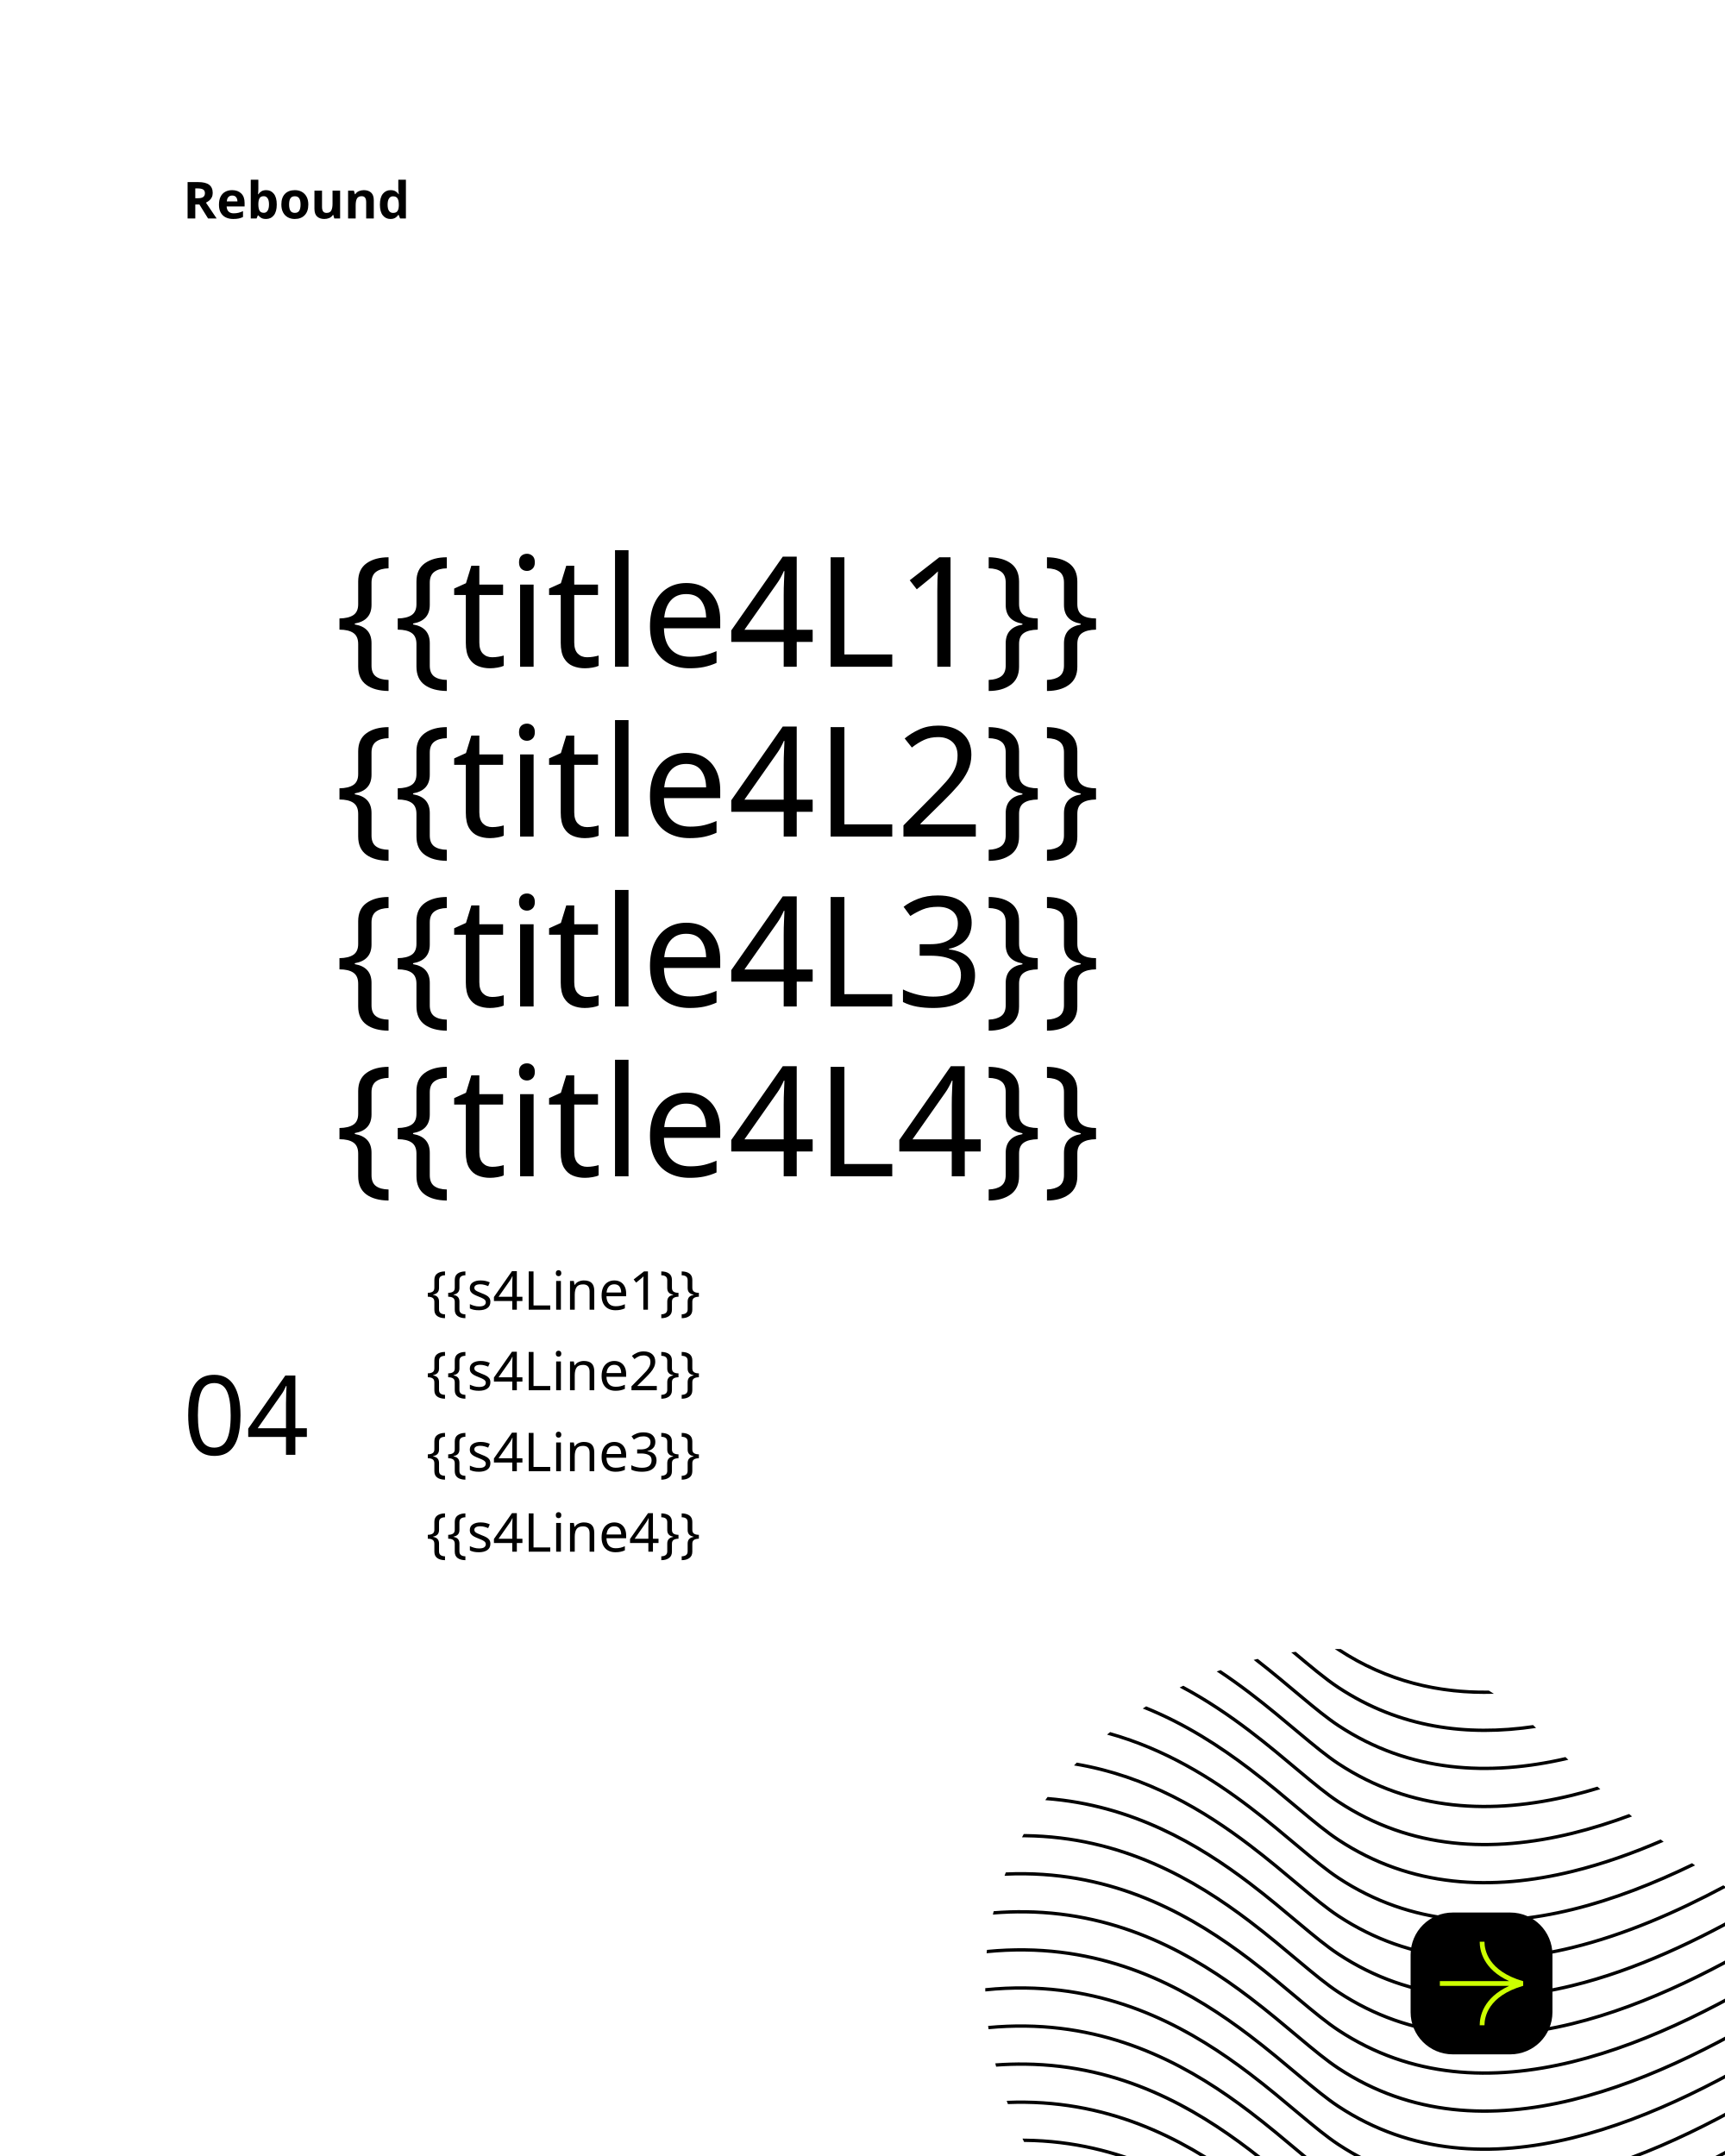
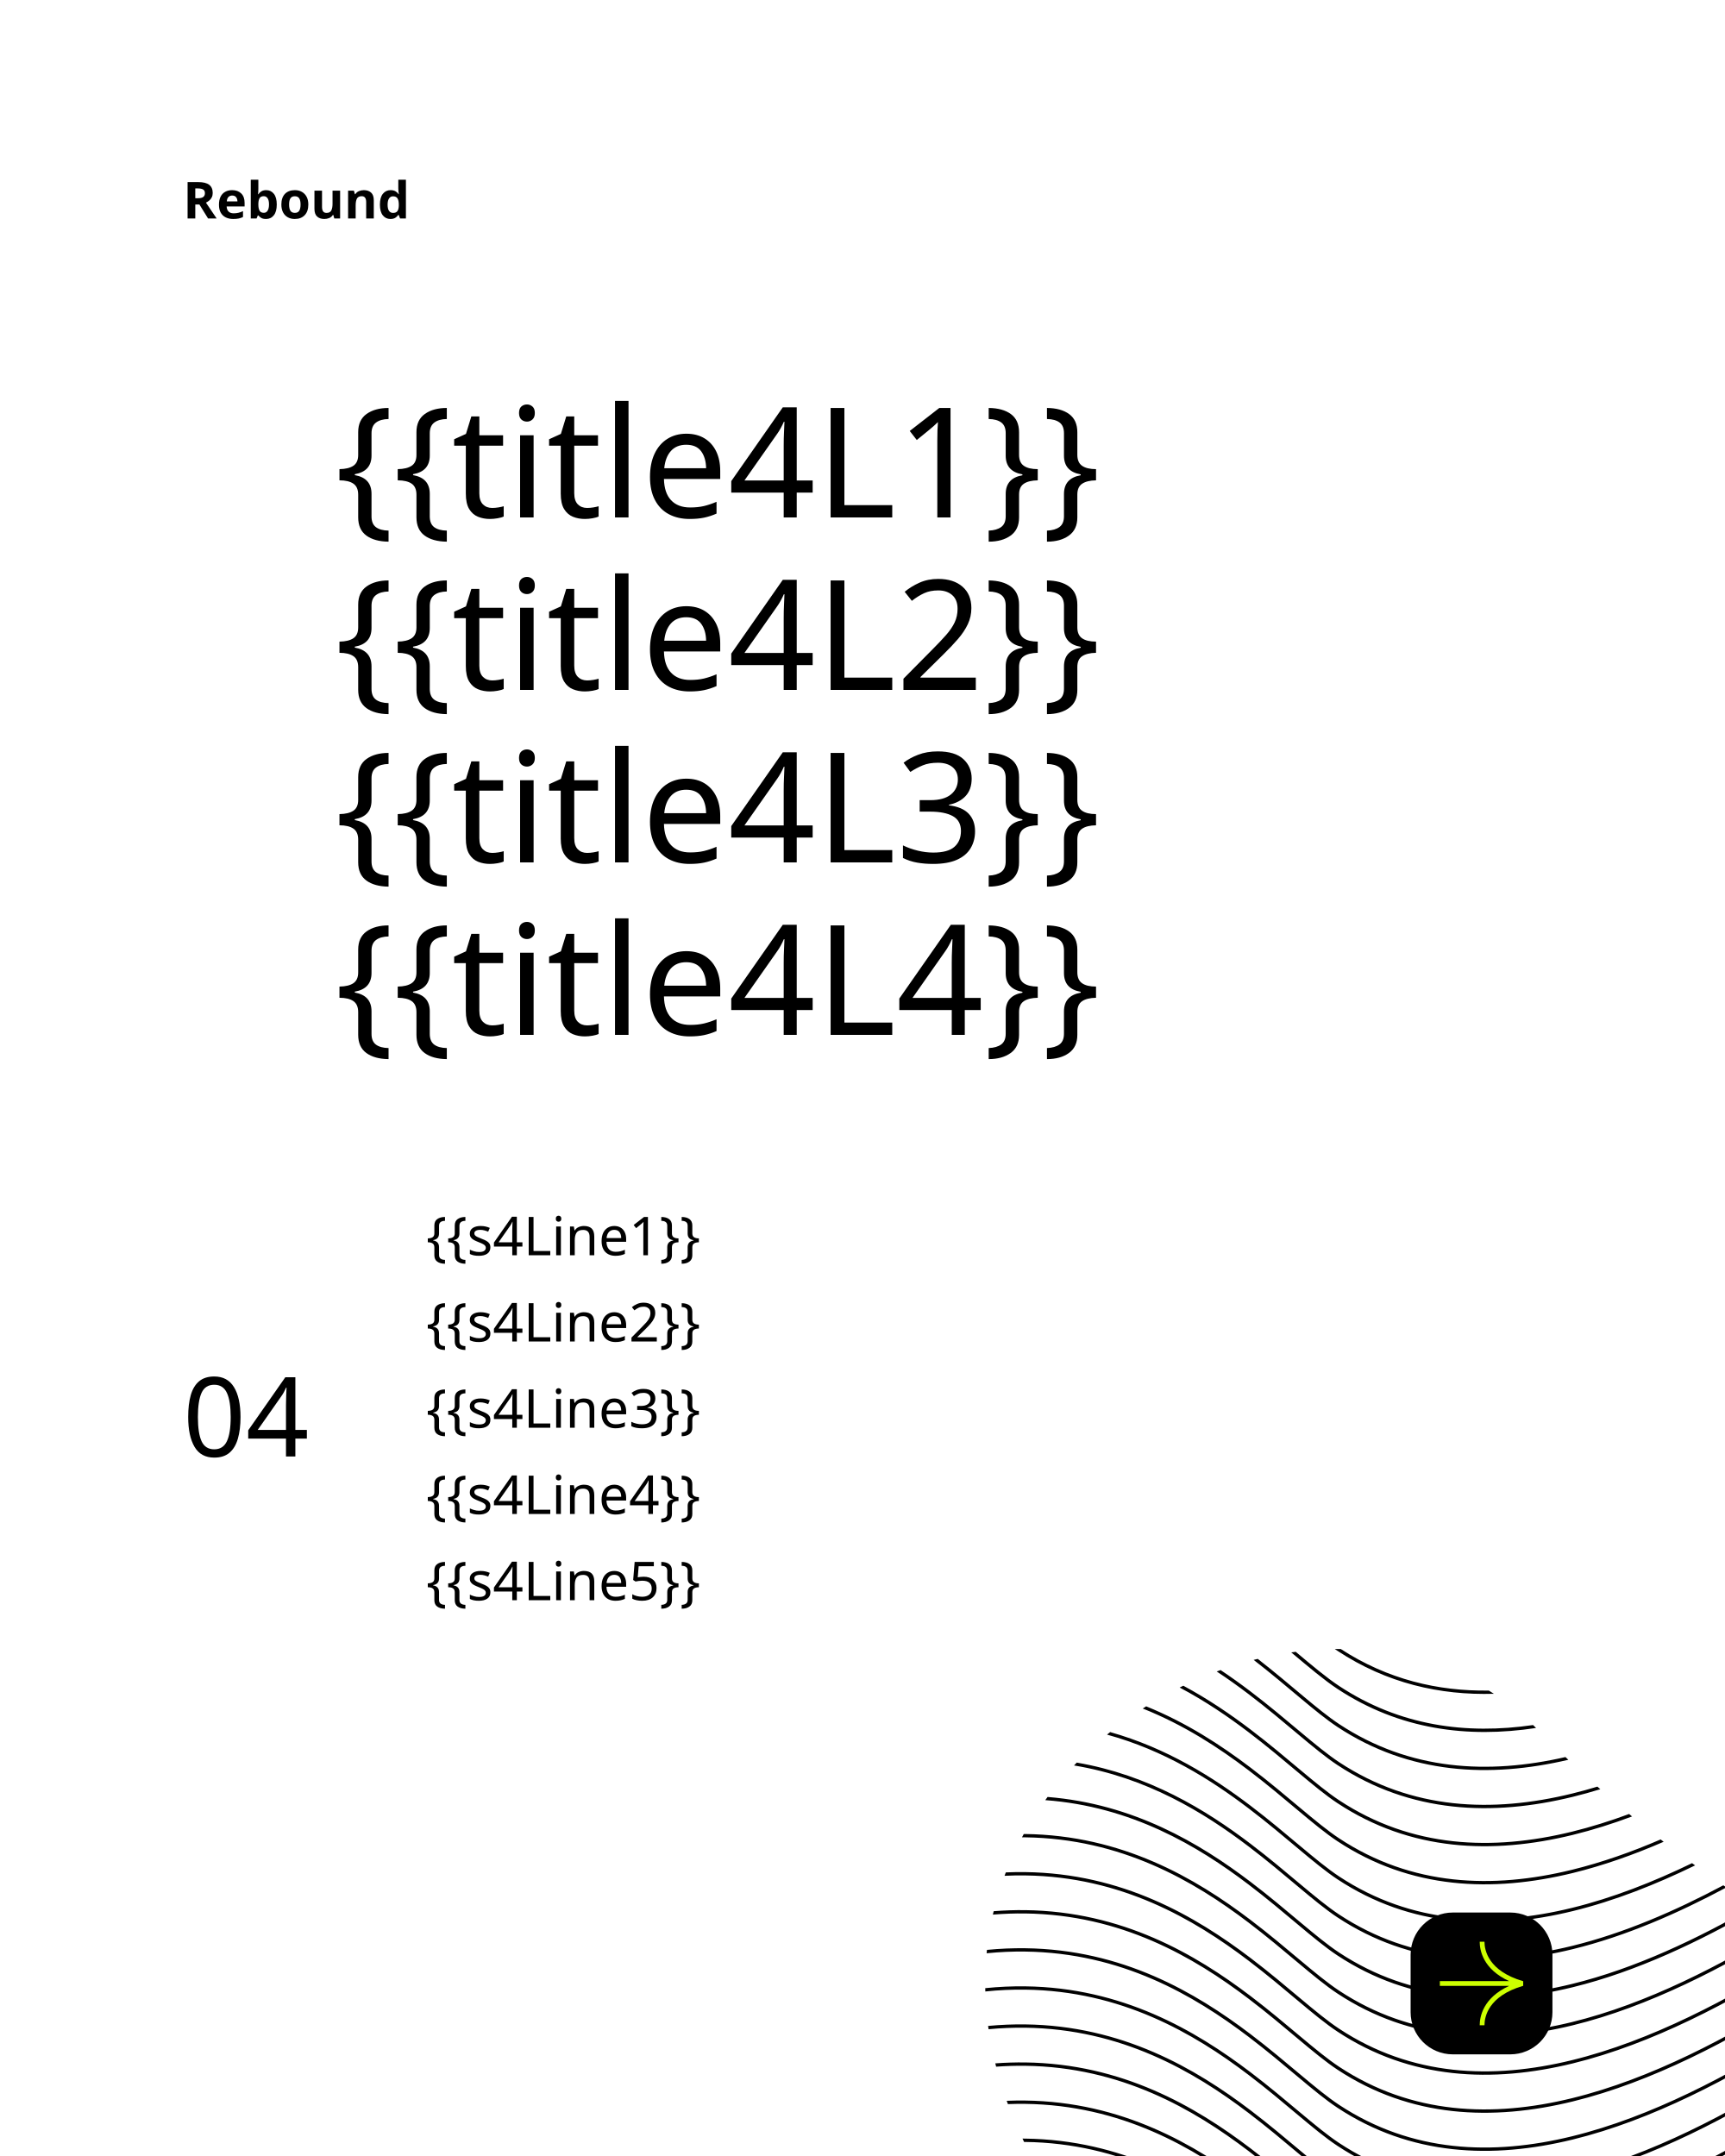
<svg xmlns="http://www.w3.org/2000/svg" viewBox="0 0 900 1125">
  <defs>
    <style>
      @font-face {
        font-family: 'Poppins';
        src: url('fonts/Poppins-Regular.ttf') format('truetype');
        font-weight: 400; /* normal */
        font-style: normal;
      }
      @font-face {
        font-family: 'Poppins';
        src: url('fonts/Poppins-Medium.ttf') format('truetype'); /* Definida por consistencia */
        font-weight: 500; /* medium */
        font-style: normal;
      }
      @font-face {
        font-family: 'Poppins';
        src: url('fonts/Poppins-Bold.ttf') format('truetype');
        font-weight: 700; /* bold */
        font-style: normal;
      }
      .cls-1 {
        font-size: 80px;
        font-family: 'Poppins', sans-serif;
        font-weight: 400;
      }
      .cls-1, .cls-2, .cls-3 {
        font-family: 'Poppins', sans-serif;
        font-weight: 400;
      }
      .cls-4, .cls-5 {
        fill: #fff;
      }
      .cls-2 {
        font-size: 57.6px;
      }
      .cls-3 {
        font-size: 28px;
      }
      .cls-5, .cls-6 {
        fill-rule: evenodd;
      }
      .cls-7 {
        fill: none;
      }
      .cls-8 {
        clip-path: url(#clippath-1);
      }
      .cls-9 {
        fill: #cf0;
      }
      .cls-10 {
        font-family: 'Poppins', sans-serif;
        font-size: 26.6px;
        font-weight: 700;
      }
      .cls-11 {
        clip-path: url(#clippath-2);
      }
      .cls-12 {
        clip-path: url(#clippath);
      }
    </style>
    <clipPath id="clippath">
      <rect class="cls-7" x="514.03" y="860.45" width="385.97" height="264.55" />
    </clipPath>
    <clipPath id="clippath-1">
      <rect class="cls-7" x="-404.79" y="860.45" width="385.97" height="264.55" />
    </clipPath>
    <clipPath id="clippath-2">
      <rect class="cls-7" x="751.22" y="1013.21" width="43.5" height="43.5" />
    </clipPath>
  </defs>
  <g id="BACKGROUND">
    <rect class="cls-4" y="0" width="900" height="1125" />
  </g>
  <g id="TEXTO">
    <g>
-       {% if s4Line1 %}<text class="cls-3" transform="translate(222.42 683.41)">
+       {% if s4Line1 %}<text class="cls-3" transform="translate(222.42 655.00)">
        <tspan x="0" y="0">{{s4Line1}}</tspan>
      </text>{% endif %}
-       {% if s4Line2 %}<text class="cls-3" transform="translate(222.42 725.43)">
+       {% if s4Line2 %}<text class="cls-3" transform="translate(222.42 700.00)">
        <tspan x="0" y="0">{{s4Line2}}</tspan>
      </text>{% endif %}
-       {% if s4Line3 %}<text class="cls-3" transform="translate(222.42 767.68)">
+       {% if s4Line3 %}<text class="cls-3" transform="translate(222.42 745.00)">
        <tspan x="0" y="0">{{s4Line3}}</tspan>
      </text>{% endif %}
-       {% if s4Line4 %}<text class="cls-3" transform="translate(222.42 809.68)">
+       {% if s4Line4 %}<text class="cls-3" transform="translate(222.42 790.00)">
        <tspan x="0" y="0">{{s4Line4}}</tspan>
+       </text>{% endif %}
+       {% if s4Line5 %}<text class="cls-3" transform="translate(222.42 835.00)">
+         <tspan x="0" y="0">{{s4Line5}}</tspan>
      </text>{% endif %}
    </g>
    <text class="cls-10" transform="translate(95.48 114)">
      <tspan x="0" y="0">Rebound</tspan>
    </text>
-     <text class="cls-2" transform="translate(95.36 759.12)">
+     <text class="cls-2" transform="translate(95.36 760.00)">
      <tspan x="0" y="0">04</tspan>
    </text>
-     {% if title4L1 %}<text class="cls-1" transform="translate(174.88 347.91)">
+     {% if title4L1 %}<text class="cls-1" transform="translate(174.88 270.00)">
      <tspan x="0" y="0">{{title4L1}}</tspan>
    </text>{% endif %}
-     {% if title4L2 %}<text class="cls-1" transform="translate(174.88 436.54)">
+     {% if title4L2 %}<text class="cls-1" transform="translate(174.88 360.00)">
      <tspan x="0" y="0">{{title4L2}}</tspan>
    </text>{% endif %}
-     {% if title4L3 %}<text class="cls-1" transform="translate(174.88 525.17)">
+     {% if title4L3 %}<text class="cls-1" transform="translate(174.88 450.00)">
      <tspan x="0" y="0">{{title4L3}}</tspan>
    </text>{% endif %}
-     {% if title4L4 %}<text class="cls-1" transform="translate(174.88 613.8)">
+     {% if title4L4 %}<text class="cls-1" transform="translate(174.88 540.00)">
      <tspan x="0" y="0">{{title4L4}}</tspan>
    </text>{% endif %}
  </g>
  <g id="MISC">
    <g class="cls-12">
      <path class="cls-6" d="M696.41,860.46c.44.3.88.6,1.32.89,25.79,17.02,53.54,23.3,81.68,22.47-.87-.57-1.75-1.13-2.63-1.68-26.6.37-52.8-5.81-77.24-21.68-1.04,0-2.08,0-3.12,0ZM676.02,861.91c-.77.1-1.54.21-2.32.32,9.19,7.7,17.14,14.44,24.04,18.99,32.49,21.44,68.09,25.84,103.67,20.44l-.27-.27c-.25-.24-.5-.49-.75-.74l-.54-.52c-34.74,5.03-69.44.55-101.15-20.37-6.55-4.32-14.06-10.63-22.68-17.86ZM656.22,865.61l-.75.18c-.32.08-.64.16-.96.24l-.43.11c17.98,13.9,32.27,27.42,43.66,34.94,37.63,24.82,79.41,26.81,120.52,17.18-.5-.48-1-.95-1.5-1.43-40.3,9.23-81.2,7.12-118.06-17.2-11.14-7.35-25.05-20.45-42.48-34.03ZM636.84,871.44l-.44.16c-.31.11-.63.23-.94.34l-.65.24c5.87,3.86,11.41,7.85,16.65,11.83,19.22,14.6,34.34,29.07,46.28,36.95,38.32,25.28,80.95,26.88,122.79,16.64,4.82-1.18,9.63-2.52,14.42-3.99l-.79-.7-.73-.65c-4.42,1.34-8.87,2.57-13.32,3.65-41.37,10.12-83.53,8.59-121.42-16.4-11.92-7.86-27.01-22.31-46.19-36.88-4.95-3.76-10.17-7.53-15.67-11.19ZM617.39,879.61l-.39.19c-.3.15-.6.29-.9.44l-.63.31c13.37,7.07,25.31,15.22,35.98,23.33,19.22,14.6,34.34,29.07,46.28,36.95,38.32,25.28,80.95,26.87,122.79,16.64,10.4-2.55,20.76-5.82,30.99-9.65l-.69-.57-.85-.71c-9.87,3.65-19.84,6.79-29.86,9.24-41.37,10.12-83.53,8.59-121.42-16.4-11.92-7.86-27.01-22.31-46.19-36.88-10.45-7.94-22.11-15.91-35.11-22.89ZM598.02,890.36l-.36.23c-.28.18-.57.36-.85.54l-.59.38c21.44,8.52,39.69,20.43,55.24,32.25,19.22,14.6,34.34,29.07,46.28,36.95,38.32,25.28,80.95,26.87,122.79,16.64,16.03-3.92,31.95-9.58,47.46-16.31-.52-.4-1.04-.81-1.56-1.22-15.14,6.52-30.67,12.01-46.31,15.84-41.37,10.12-83.53,8.59-121.42-16.4-11.92-7.86-27.01-22.31-46.19-36.88-15.39-11.69-33.4-23.46-54.49-32.01ZM579.23,903.78l-.42.34c-.26.21-.52.43-.78.64l-.44.37c29.71,8.14,54,23.39,73.88,38.5,19.22,14.6,34.34,29.07,46.28,36.95,38.32,25.28,80.95,26.88,122.79,16.64,21.74-5.32,43.27-13.83,63.86-23.86-.53-.38-1.06-.77-1.59-1.16-20.23,9.8-41.35,18.12-62.69,23.34-41.37,10.12-83.53,8.59-121.42-16.4-11.92-7.86-27.01-22.31-46.19-36.88-19.77-15.02-43.87-30.17-73.28-38.46ZM561.81,919.7l-.11.12c-.23.24-.47.49-.7.73l-.64.67c37.71,6.21,67.5,24.34,91.09,42.27,19.22,14.6,34.34,29.07,46.28,36.95,38.32,25.28,80.95,26.88,122.79,16.64,27.57-6.75,54.81-18.63,80.22-32.23l-1.05-.71-.57-.39c-25.06,13.36-51.87,25.01-79.01,31.65-41.37,10.12-83.53,8.59-121.42-16.4-11.92-7.86-27.01-22.31-46.19-36.88-23.55-17.89-53.23-35.96-90.7-42.4ZM546.58,937.66l-.51.68c-.2.27-.4.54-.6.82l-.11.15c44.91,3.32,79.45,23.82,106.08,44.05,19.22,14.6,34.34,29.07,46.28,36.95,38.32,25.28,80.95,26.87,122.79,16.64,33.58-8.22,66.66-24.06,96.56-41.34l-.36-.23-1.29-.83c-29.56,17.03-62.19,32.6-95.33,40.7-41.37,10.12-83.53,8.59-121.42-16.4-11.92-7.86-27.01-22.31-46.19-36.88-26.65-20.25-61.16-40.73-105.92-44.32ZM534.15,956.98c-.32.57-.63,1.15-.94,1.73.56,0,1.12,0,1.68.01,50.07.64,87.89,22.72,116.56,44.51,19.22,14.6,34.34,29.07,46.28,36.95,38.32,25.28,80.95,26.88,122.79,16.64,39.84-9.75,78.97-30.23,112.93-51.11l-.69-.41-.99-.6c-33.64,20.63-72.3,40.8-111.66,50.43-41.37,10.12-83.53,8.59-121.42-16.4-11.92-7.86-27.01-22.31-46.19-36.88-28.92-21.97-67.09-44.22-117.59-44.86h-.76ZM524.78,977.02c-.23.59-.45,1.18-.67,1.77,3.66-.18,7.25-.24,10.79-.19,50.07.64,87.89,22.72,116.56,44.51,19.22,14.6,34.34,29.07,46.28,36.95,38.32,25.28,80.95,26.88,122.79,16.64,41.7-10.2,82.61-32.16,117.65-54.03,4-2.5,8.18-4.85,12.49-7.04-.61-.34-1.22-.68-1.82-1.02-4,2.06-7.87,4.26-11.59,6.58-34.89,21.78-75.62,43.66-117.14,53.81-41.37,10.12-83.53,8.59-121.42-16.4-11.92-7.86-27.01-22.31-46.19-36.88-28.92-21.97-67.09-44.22-117.59-44.86-3.33-.04-6.71,0-10.14.16ZM518.44,997.27l-.2.85-.21.92c5.77-.47,11.4-.66,16.87-.59,50.07.64,87.89,22.72,116.56,44.51,19.22,14.6,34.34,29.07,46.28,36.95,38.32,25.28,80.95,26.87,122.79,16.64,41.7-10.2,82.61-32.16,117.65-54.03,10.04-6.27,21.13-11.59,32.95-15.84l-.73-.41c-.29-.16-.57-.32-.86-.48l-.42-.23c-11.41,4.21-22.13,9.4-31.86,15.48-34.89,21.78-75.62,43.66-117.14,53.81-41.37,10.12-83.53,8.59-121.42-16.4-11.92-7.86-27.01-22.31-46.19-36.88-28.92-21.97-67.09-44.22-117.59-44.86-5.35-.07-10.84.11-16.48.55ZM514.94,1017.45c-.06.57-.12,1.17-.18,1.76,6.92-.69,13.63-.97,20.13-.88,50.07.64,87.89,22.72,116.56,44.5,19.22,14.6,34.34,29.07,46.28,36.95,38.32,25.28,80.95,26.87,122.79,16.64,41.7-10.2,82.61-32.16,117.65-54.03,15.93-9.94,34.51-17.51,54.49-22.22-.63-.44-1.27-.88-1.91-1.32-19.59,4.77-37.82,12.28-53.5,22.07-34.89,21.78-75.62,43.66-117.14,53.81-41.37,10.12-83.53,8.59-121.42-16.4-11.92-7.86-27.01-22.31-46.19-36.88-28.92-21.97-67.09-44.22-117.59-44.86-6.46-.08-13.11.19-19.97.86ZM514.04,1037.41c.01.59.02,1.17.04,1.74,7.16-.74,14.1-1.04,20.81-.95,50.07.64,87.89,22.72,116.56,44.51,19.22,14.6,34.34,29.07,46.28,36.95,38.32,25.28,80.95,26.88,122.79,16.64,41.7-10.2,82.61-32.16,117.65-54.03,21.31-13.3,47.38-22.35,75.16-26.01-.58-.51-1.16-1.01-1.75-1.5-27.48,3.82-53.22,12.85-74.34,26.04-34.89,21.78-75.62,43.66-117.14,53.81-41.37,10.12-83.53,8.59-121.42-16.4-11.92-7.86-27.01-22.31-46.19-36.88-28.92-21.97-67.09-44.22-117.59-44.86-6.74-.09-13.69.21-20.87.95ZM515.54,1057.13c.08.58.16,1.15.24,1.72,6.56-.62,12.93-.86,19.11-.79,50.07.64,87.89,22.72,116.56,44.51,19.22,14.6,34.34,29.07,46.28,36.95,38.32,25.28,80.95,26.88,122.79,16.64,41.7-10.2,82.61-32.16,117.65-54.03,26.03-16.25,59.14-26.14,93.84-27.63-.5-.55-1-1.1-1.52-1.65-34.48,1.71-67.33,11.64-93.24,27.81-34.89,21.78-75.62,43.66-117.14,53.81-41.37,10.12-83.53,8.6-121.42-16.4-11.92-7.86-27.01-22.31-46.19-36.88-28.92-21.97-67.09-44.22-117.59-44.86-6.26-.08-12.72.17-19.37.8ZM519.29,1076.68l.19.76.24.95c5.18-.37,10.23-.52,15.17-.46,50.07.64,87.89,22.72,116.56,44.5,19.22,14.6,34.34,29.07,46.28,36.95,38.32,25.28,80.95,26.87,122.79,16.64,41.7-10.2,82.61-32.16,117.65-54.03,29.96-18.7,69.32-28.99,109.64-27.73-.41-.59-.82-1.17-1.24-1.76-40.24-1.01-79.42,9.34-109.33,28.01-34.89,21.78-75.62,43.66-117.14,53.81-41.37,10.12-83.53,8.59-121.42-16.4-11.92-7.86-27.01-22.31-46.19-36.88-28.92-21.97-67.09-44.22-117.59-44.86-5.08-.06-10.29.09-15.62.48ZM525.24,1096.21c.2.56.41,1.14.63,1.71,3.05-.12,6.06-.15,9.02-.12,50.07.64,87.89,22.72,116.56,44.51,19.22,14.6,34.34,29.07,46.28,36.95,38.32,25.28,80.95,26.88,122.79,16.64,41.7-10.2,82.61-32.16,117.65-54.03,33.02-20.61,77.44-31,122.02-26.98-.3-.6-.62-1.21-.93-1.81-44.61-3.79-88.96,6.69-122.01,27.31-34.89,21.78-75.62,43.66-117.14,53.81-41.37,10.12-83.53,8.59-121.42-16.4-11.92-7.86-27.01-22.31-46.19-36.88-28.92-21.97-67.09-44.22-117.59-44.86-3.17-.04-6.4,0-9.67.14ZM533.48,1115.93c.27.56.55,1.15.84,1.74h.58c50.07.64,87.89,22.73,116.56,44.51,19.22,14.6,34.34,29.07,46.28,36.95,38.32,25.28,80.95,26.88,122.79,16.64,41.7-10.2,82.61-32.16,117.65-54.03,35.17-21.95,83.27-32.31,130.71-26.01-.2-.6-.4-1.21-.61-1.82-47.58-6.12-95.75,4.33-131.02,26.35-34.89,21.78-75.62,43.66-117.14,53.81-41.37,10.12-83.53,8.59-121.42-16.4-11.92-7.86-27.01-22.31-46.19-36.88-28.92-21.97-67.09-44.22-117.59-44.86-.47,0-.95-.01-1.43-.01ZM544.28,1136.18l.48.82.6,1c44.92,3.32,79.45,23.82,106.09,44.05,19.22,14.6,34.34,29.07,46.28,36.95,38.32,25.28,80.95,26.87,122.79,16.64,41.7-10.2,82.61-32.16,117.65-54.03,36.41-22.73,86.69-33.02,135.74-25.28-.09-.59-.19-1.19-.3-1.79-49.31-7.64-99.77,2.76-136.36,25.59-34.89,21.78-75.62,43.66-117.14,53.81-41.37,10.12-83.53,8.59-121.42-16.4-11.92-7.86-27.01-22.31-46.19-36.88-27.1-20.59-62.33-41.42-108.23-44.49ZM558.3,1157.57l.59.82.84,1.16c38.01,6.12,68,24.35,91.72,42.37,19.22,14.6,34.34,29.07,46.28,36.95,38.32,25.28,80.95,26.87,122.79,16.64,41.7-10.2,82.61-32.16,117.65-54.03,36.78-22.96,87.71-33.23,137.24-25.04v-.43c0-.26,0-.51,0-.77v-.55c-49.87-8.18-101.13,2.19-138.17,25.31-34.89,21.78-75.62,43.66-117.14,53.81-41.37,10.12-83.53,8.59-121.42-16.4-11.92-7.86-27.01-22.31-46.19-36.88-24.28-18.44-55.07-37.08-94.21-42.97ZM576.73,1181.26c.56.75,1.1,1.5,1.64,2.25,29.35,8.2,53.38,23.31,73.08,38.28,19.22,14.6,34.34,29.07,46.28,36.95,38.32,25.28,80.95,26.88,122.79,16.64,41.7-10.2,82.61-32.16,117.65-54.03,36.31-22.67,86.42-32.97,135.33-25.34.11-.57.21-1.13.3-1.7-49.36-7.7-99.91,2.69-136.56,25.56-34.89,21.78-75.62,43.66-117.14,53.81-41.37,10.12-83.53,8.59-121.42-16.4-11.92-7.86-27.01-22.31-46.19-36.88-20.33-15.45-45.23-31.03-75.78-39.14ZM590.77,1205.5c.32.73.62,1.45.92,2.18,23.41,8.59,43.12,21.33,59.76,33.97,19.22,14.6,34.34,29.07,46.28,36.95,38.32,25.28,80.95,26.88,122.79,16.64,41.7-10.2,82.61-32.16,117.65-54.03,34.99-21.84,82.79-32.21,130.01-26.1l.1-.26c.09-.25.18-.5.28-.75l.23-.65c-47.75-6.26-96.14,4.19-131.54,26.28-34.89,21.78-75.62,43.66-117.14,53.81-41.37,10.12-83.53,8.59-121.42-16.4-11.92-7.86-27.01-22.31-46.19-36.88-17.12-13.01-37.49-26.11-61.74-34.77ZM598.36,1228.27l.17.71c.07.29.14.57.21.86l.12.51c20.3,8.43,37.69,19.84,52.6,31.17,19.22,14.6,34.34,29.07,46.28,36.95,38.32,25.28,80.95,26.87,122.79,16.64,41.7-10.2,82.61-32.16,117.65-54.03,32.77-20.45,76.77-30.84,120.99-27.07l.36-.61c.14-.24.28-.49.42-.73l.17-.3c-44.89-4-89.6,6.48-122.86,27.24-34.89,21.78-75.62,43.66-117.14,53.81-41.37,10.12-83.53,8.59-121.42-16.4-11.92-7.86-27.01-22.31-46.19-36.88-15.31-11.63-33.21-23.34-54.15-31.87ZM991.07,1297.07c-19.72,4.78-38.06,12.31-53.82,22.14-2.7,1.69-5.44,3.37-8.21,5.06,2.57-.86,5.1-1.74,7.59-2.63l1.53-.96c13.88-8.66,29.77-15.52,46.84-20.26,2.05-1.11,4.07-2.23,6.05-3.36ZM602.42,1249.85l.09.65c.04.29.08.57.12.86l.07.51c18.66,8.24,34.79,18.92,48.76,29.52,19.22,14.6,34.34,29.07,46.28,36.95,38.32,25.28,80.95,26.87,122.79,16.64,41.7-10.2,82.61-32.16,117.65-54.03,29.4-18.35,67.85-28.6,107.41-27.79l.33-.39c.19-.23.39-.47.58-.7l.49-.6c-40.39-1.09-79.72,9.27-109.73,28-34.89,21.78-75.62,43.66-117.14,53.81-41.37,10.12-83.53,8.59-121.42-16.4-11.92-7.86-27.01-22.31-46.19-36.88-14.31-10.87-30.88-21.81-50.08-30.16ZM1027.24,1271.72c-33.28,2.16-64.89,11.96-89.98,27.63-26.76,16.71-56.96,33.47-88.32,44.96,3.2-.57,6.35-1.16,9.46-1.77,28.29-11.31,55.45-26.53,79.78-41.72,24.28-15.16,54.74-24.79,86.87-27.22.74-.62,1.47-1.25,2.19-1.88ZM604.84,1270.79l.02.22.18,1.78c17.67,8.08,33.04,18.31,46.42,28.47,19.22,14.6,34.34,29.07,46.28,36.95,27.33,18.03,56.84,24.01,86.71,22.25,1.74-.73,3.51-1.44,5.33-2.14-31.34,2.83-62.43-2.66-91.08-21.56-11.92-7.86-27.01-22.31-46.19-36.88-13.7-10.41-29.48-20.88-47.67-29.09ZM607.04,1291.67l.13,1.05.12.99c16.73,7.91,31.36,17.7,44.17,27.43,19.22,14.6,34.34,29.07,46.28,36.95,16.13,10.64,33.02,17.08,50.3,20.22l.98-.5c.38-.19.76-.39,1.14-.58l.46-.24c-17.84-2.93-35.3-9.38-51.92-20.35-11.92-7.86-27.01-22.31-46.19-36.88-13.15-9.99-28.21-20.04-45.47-28.08ZM618.82,1337.37c.46.93.93,1.86,1.42,2.77,11.46,6.43,21.83,13.6,31.21,20.73,12.73,9.67,23.66,19.28,33.06,26.96,1.39.41,2.77.77,4.12,1.1-10.07-8.02-21.99-18.7-36.13-29.45-10.07-7.65-21.26-15.33-33.69-22.12ZM610.6,1313.24c.17.73.33,1.46.51,2.19,15.15,7.56,28.53,16.59,40.35,25.57,19.22,14.6,34.34,29.07,46.28,36.95,7.02,4.63,14.19,8.47,21.48,11.59.97-.21,1.93-.44,2.88-.68-7.95-3.23-15.76-7.31-23.41-12.36-11.92-7.86-27.01-22.31-46.19-36.88-12.24-9.3-26.13-18.64-41.91-26.38Z" />
    </g>
  </g>
  <g id="ICONOS">
    <rect x="735.97" y="997.96" width="74" height="74" rx="22" ry="22" />
    <g class="cls-11">
      <path class="cls-9" d="M794.71,1033.8v2.39c-18.23,5.33-20.2,16.18-20.2,20.6h-2.49c0-4.36,1.64-14.26,15.37-20.55h-36.16v-2.49h36.16c-13.73-6.29-15.37-16.19-15.37-20.55h2.49c0,4.42,1.97,15.27,20.2,20.6Z" />
    </g>
  </g>
</svg>
